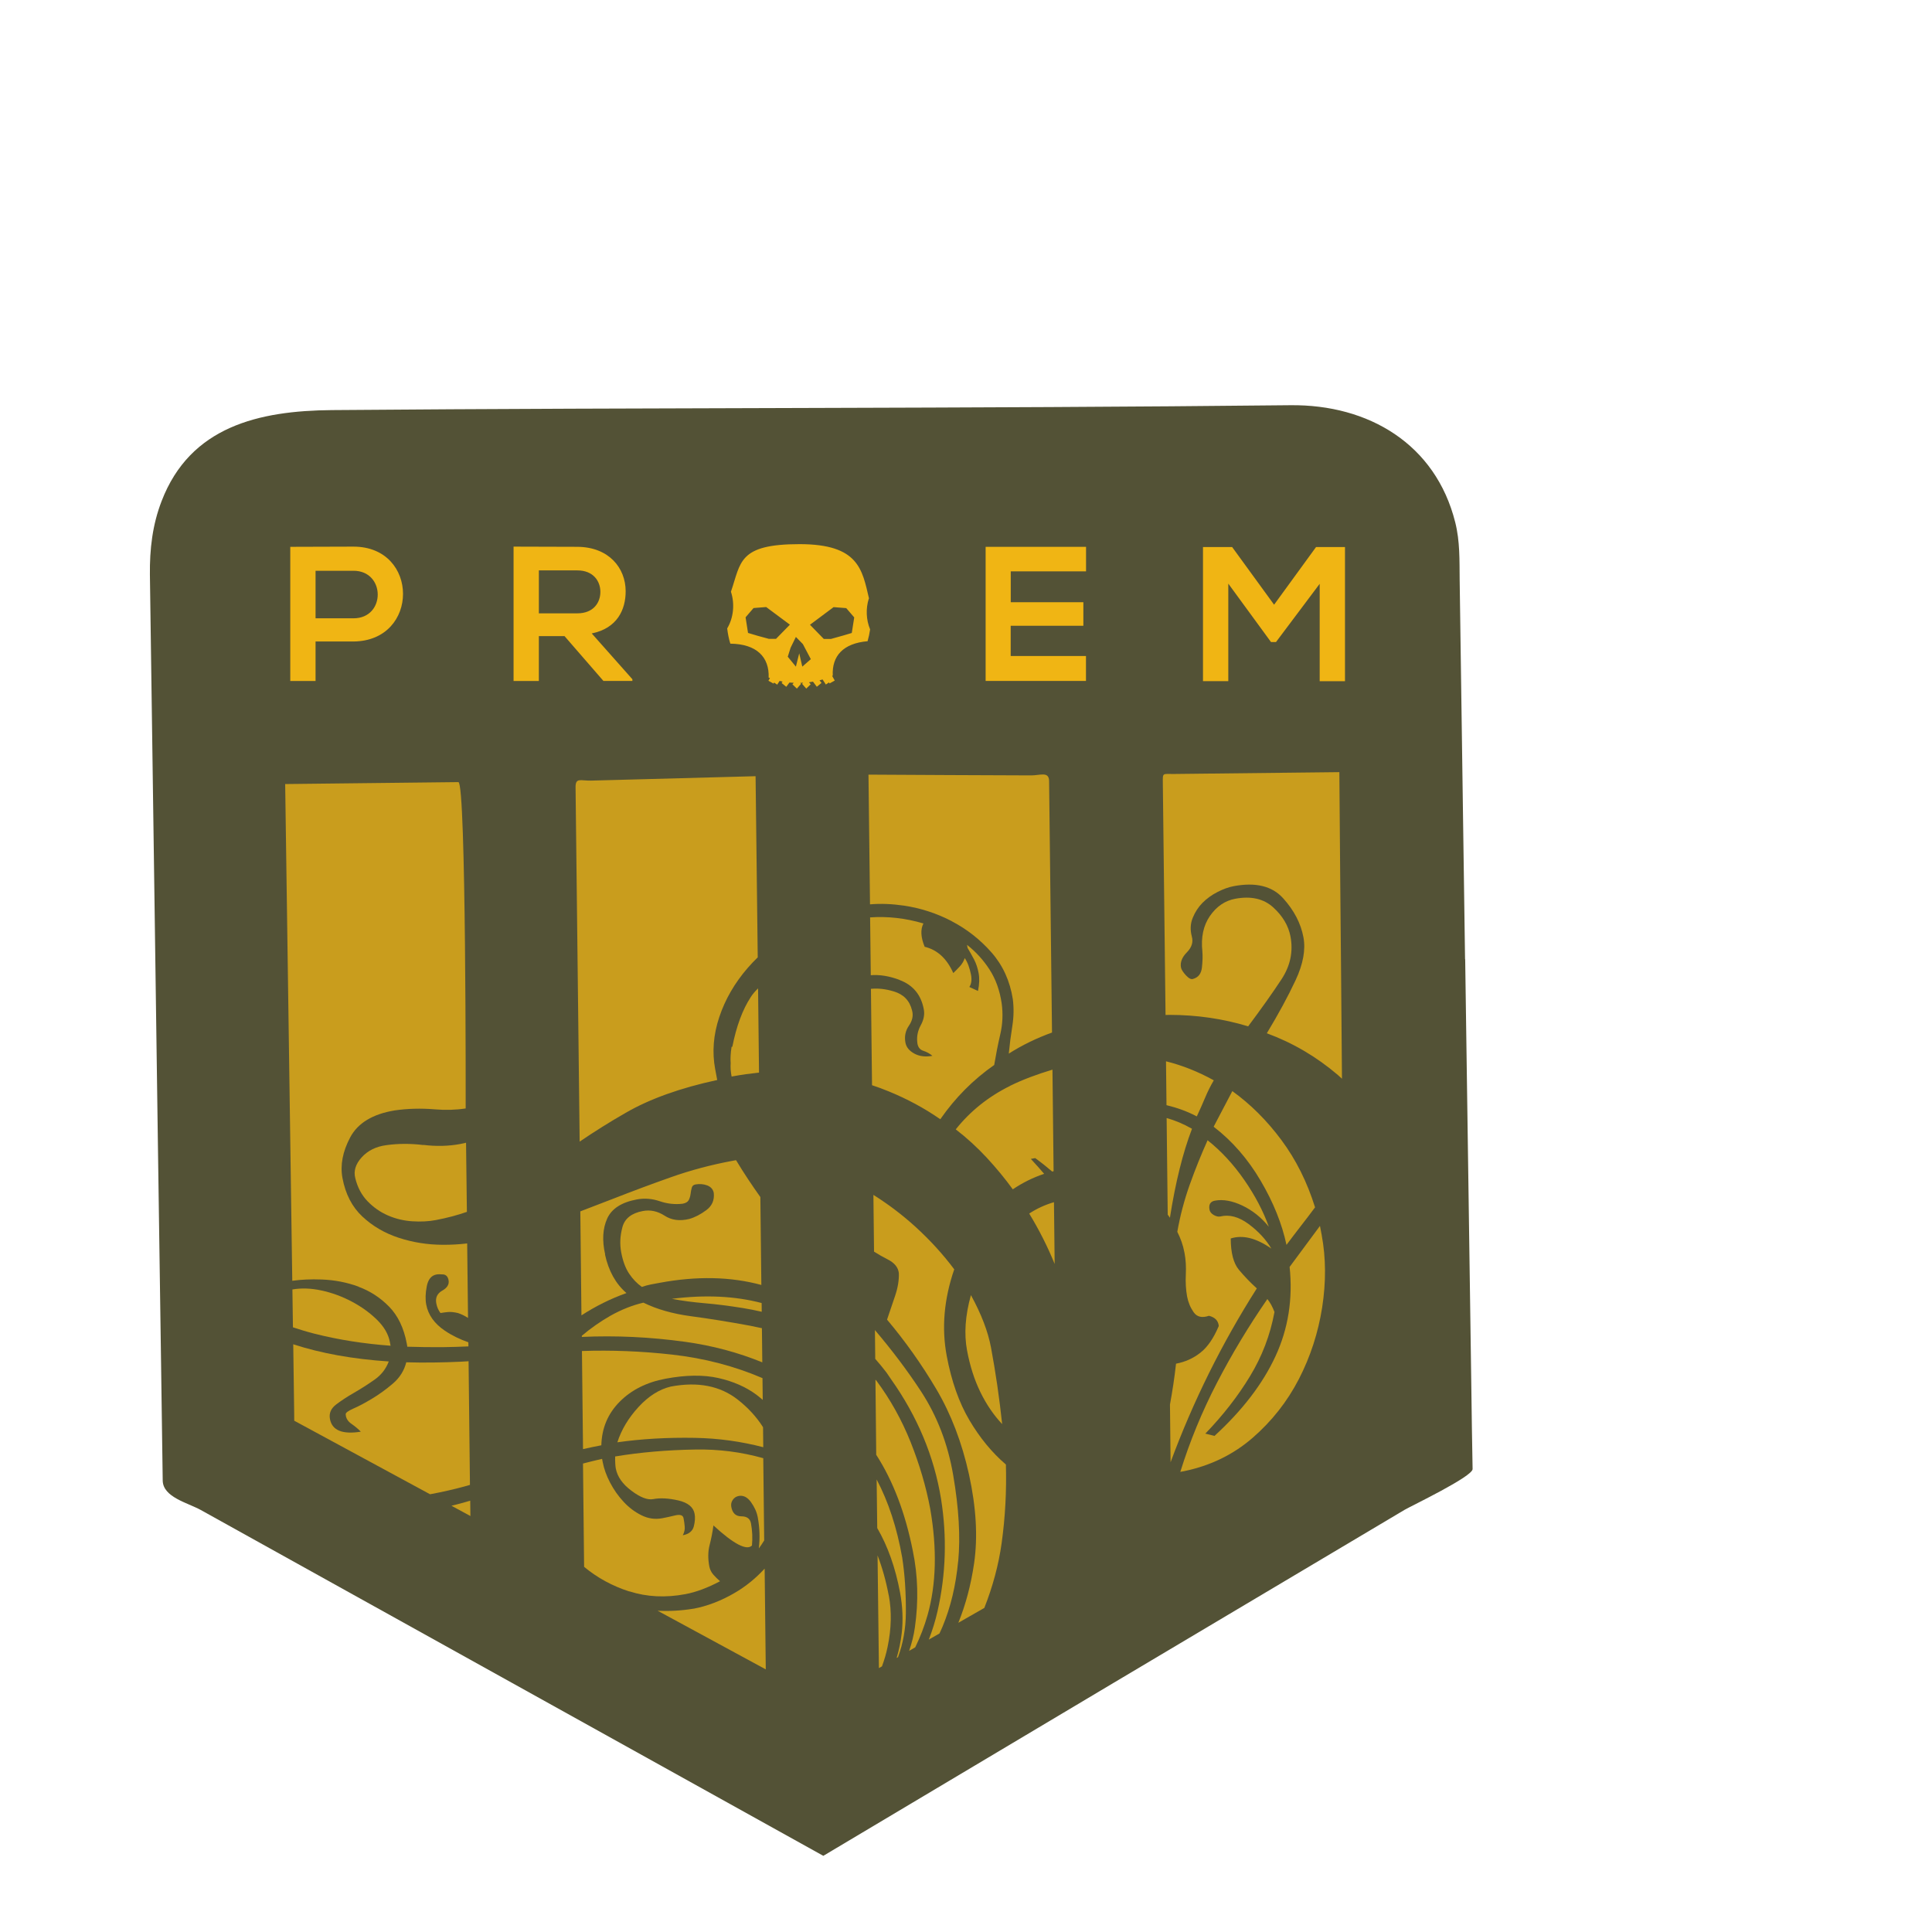
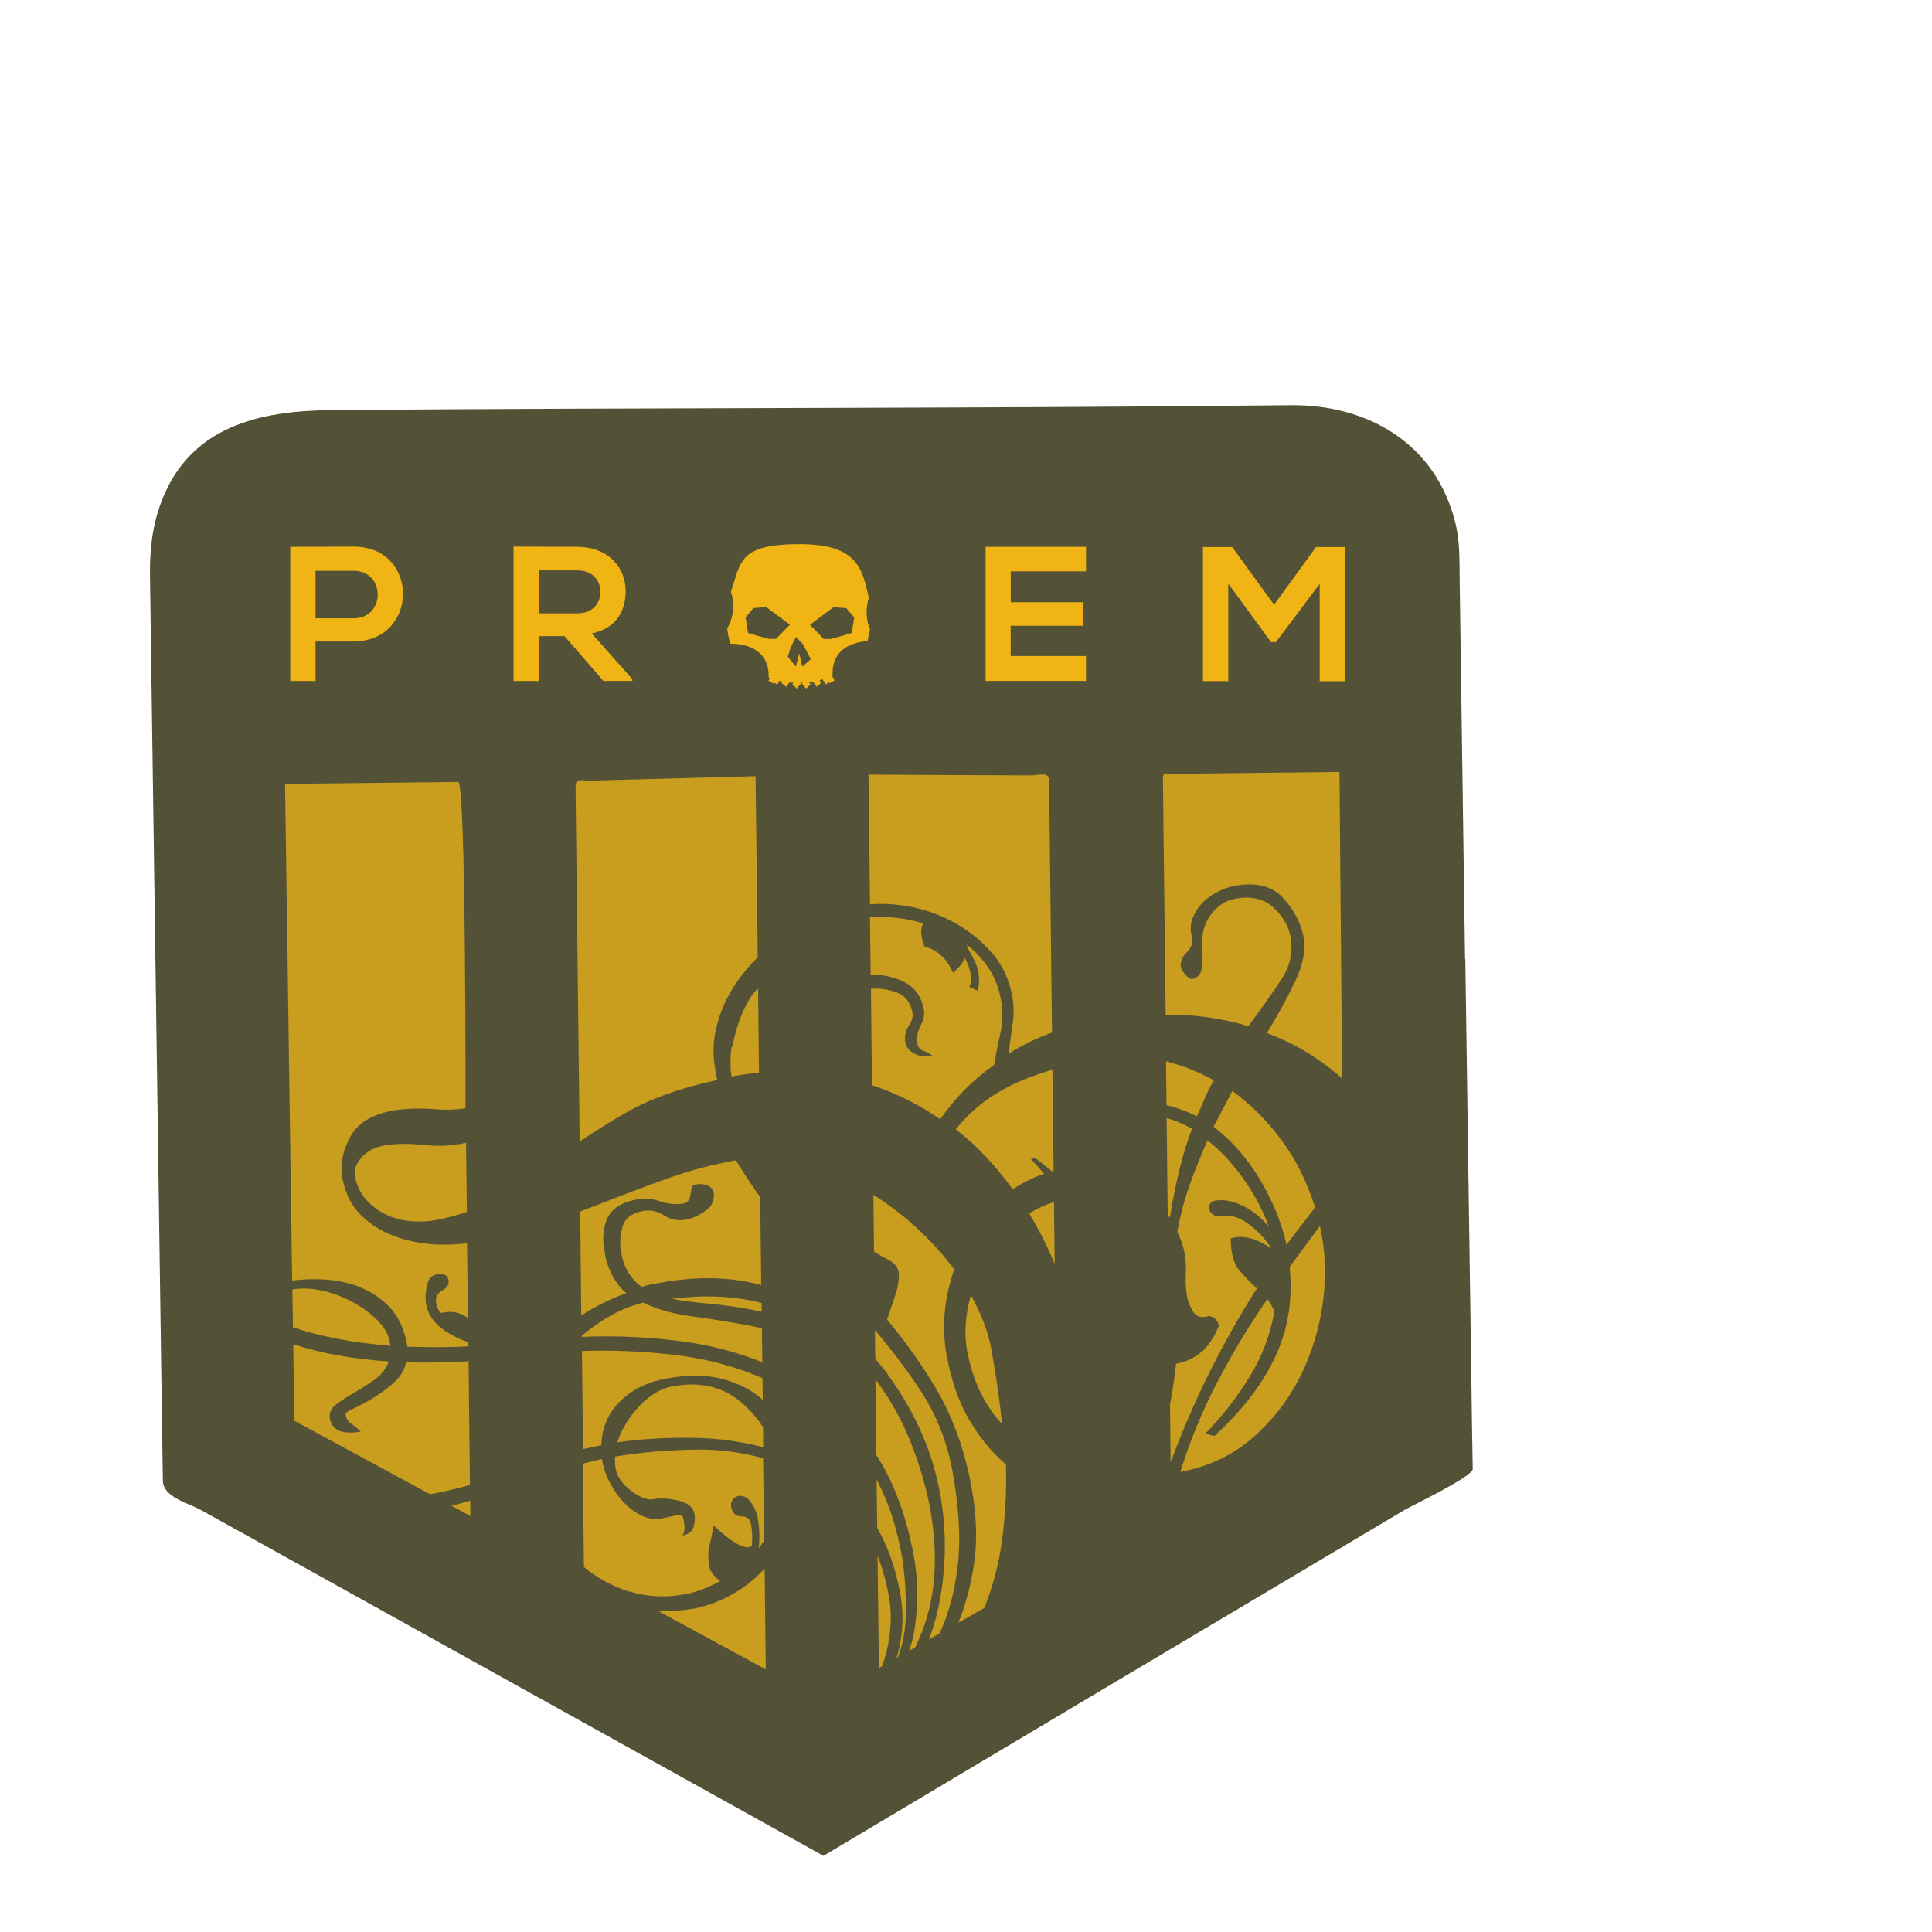
<svg xmlns="http://www.w3.org/2000/svg" viewBox="0 0 252 252">
-   <path fill="#535236" d="M191.094 125.107c-.23-16.496-.478-32.99-.703-49.485-.03-2.558.05-4.992-.58-7.5-2.56-10.2-11.3-15.384-21.51-15.268-41.67.45-83.36.292-125.03.636-9.474.087-18.444 2.116-22.19 11.866-1.203 3.115-1.565 6.284-1.528 9.597l.628 44.583c.265 19.47.547 38.94.83 58.416.08 5.05.135 10.102.213 15.175.044 2.155 3.22 2.878 4.95 3.82 27.063 15.04 54.15 30.077 81.215 45.118 25.26-15.064 50.52-30.108 75.816-45.13.834-.494 8.883-4.337 8.873-5.32-.064-3.604-.127-7.23-.167-10.837-.274-18.573-.526-37.122-.8-55.67z" />
+   <path fill="#535236" d="M191.094 125.107c-.23-16.496-.478-32.99-.703-49.485-.03-2.558.05-4.992-.58-7.5-2.56-10.2-11.3-15.384-21.51-15.268-41.67.45-83.36.292-125.03.636-9.47.087-18.44 2.116-22.19 11.866-1.2 3.115-1.56 6.284-1.52 9.597l.63 44.583c.27 19.47.55 38.94.83 58.416.08 5.05.14 10.102.22 15.175.045 2.155 3.22 2.878 4.95 3.82 27.064 15.04 54.15 30.077 81.216 45.118 25.26-15.064 50.52-30.108 75.816-45.13.834-.494 8.883-4.337 8.873-5.32-.064-3.604-.127-7.23-.167-10.837-.272-18.573-.524-37.122-.8-55.67z" />
  <g fill="#F0B514">
-     <path opacity=".75" d="M55.227 149.353c-1.688-.208-3.303-.2-4.844.016-1.342.18-2.41.71-3.208 1.59-.8.88-1.075 1.79-.832 2.72.292 1.2.824 2.2 1.593 3 .77.8 1.657 1.42 2.667 1.86s2.072.69 3.186.76c1.11.07 2.13.02 3.06-.16 1.44-.27 2.78-.63 4.05-1.068l-.11-9.02c-.25.057-.49.117-.757.167-1.53.283-3.137.323-4.826.115zm-4.28 26.192l-.095-.506c-.19-1.02-.748-1.98-1.673-2.89-.93-.91-2.02-1.7-3.28-2.37-1.26-.67-2.59-1.16-3.99-1.46-1.35-.29-2.61-.33-3.77-.13l.07 4.94c.92.305 1.86.59 2.84.84 3.1.782 6.393 1.3 9.88 1.56zm7.938 20.858l2.473 1.34-.023-2.005-.06.02c-.787.237-1.585.45-2.39.645zm-5.89-18.73c-.275 1.1-.857 2.03-1.747 2.79-.89.76-1.797 1.42-2.725 1.974-.927.558-1.738.99-2.44 1.293-.698.308-1.03.56-.99.762.022.484.27.893.744 1.223.474.33.883.672 1.223 1.027-2.403.38-3.745-.17-4.022-1.655-.138-.742.124-1.365.784-1.874.663-.508 1.443-1.02 2.342-1.538.9-.518 1.79-1.084 2.672-1.704.88-.61 1.505-1.41 1.873-2.39-4.69-.31-8.84-1.06-12.46-2.24l.12 8.79.01 1.18 17.71 9.59c.04 0 .08-.01.12-.02 1.59-.29 3.16-.66 4.69-1.08l.4-.12-.18-16.13-.988.06c-2.49.118-4.87.144-7.15.08z" />
-     <path opacity=".75" d="M46.774 167.843c1.51.556 2.844 1.425 3.993 2.604 1.15 1.183 1.913 2.783 2.292 4.807l.07.404c1.59.052 3.17.07 4.75.055 1.06-.01 2.13-.047 3.22-.094l-.01-.54c-1.09-.38-2.11-.87-3.05-1.5-1.38-.93-2.19-2.07-2.445-3.42-.127-.68-.104-1.47.07-2.37.175-.91.594-1.42 1.26-1.55.2-.04.49-.04.874-.01.386.032.62.285.71.757.1.54-.174.995-.83 1.36-.65.37-.91.92-.77 1.66.09.477.27.895.546 1.26.33-.06.668-.104 1.008-.134.34-.026.76.016 1.262.132.464.15.903.37 1.323.64l-.11-9.717c-1.03.12-2.094.184-3.19.177-1.998-.01-3.91-.315-5.74-.915-1.834-.6-3.416-1.525-4.75-2.778-1.334-1.25-2.196-2.923-2.587-5.014-.313-1.686.025-3.46 1.017-5.32.998-1.86 2.928-3.027 5.797-3.5 1.67-.243 3.416-.29 5.233-.14 1.39.12 2.73.08 4.024-.115 0 0 .074-42.578-.953-42.568l-22.592.253c.313 21.927.617 42.862.926 64.79 1.2-.16 2.474-.22 3.823-.166 1.7.064 3.305.374 4.817.93zm52.656 9.845l-.05-4.447c-.53-.11-1.063-.23-1.59-.33-2.71-.5-5.26-.91-7.657-1.23-2.398-.32-4.468-.91-6.21-1.77-1.45.34-2.873.91-4.272 1.69-1.32.75-2.58 1.63-3.76 2.63v.15c4.44-.2 8.93.01 13.48.64 3.55.49 6.9 1.39 10.07 2.68zm-18.604 5.148c1.532-1.544 3.527-2.545 5.986-3.004 2.657-.498 4.956-.525 6.894-.087 1.94.44 3.585 1.162 4.942 2.165.295.218.57.45.84.687l-.033-2.842c-3.66-1.57-7.588-2.595-11.787-3.068-4.027-.453-7.942-.597-11.762-.47.046 4.267.09 8.53.14 12.798.793-.18 1.59-.35 2.39-.498.058-2.244.855-4.138 2.39-5.68zm6.822-13.423c1.284.25 2.694.438 4.23.57 1.537.13 3.21.343 5.018.632.793.128 1.616.293 2.46.484l-.012-1.14c-3.463-.91-7.358-1.1-11.696-.55zm2.815 40.413c-1.61.265-3.17.347-4.686.27 4.703 2.548 9.405 5.092 14.107 7.65l-.148-13.145c-1.157 1.26-2.46 2.33-3.932 3.18-1.767 1.03-3.547 1.71-5.34 2.05z" />
-     <path opacity=".75" d="M78.932 163.61c-.408-1.81-.32-3.36.263-4.66.583-1.293 1.87-2.128 3.864-2.5.99-.186 1.99-.11 2.98.227.99.34 1.99.45 3 .33.4-.074.66-.228.79-.462.12-.232.21-.51.25-.833.04-.322.09-.594.16-.814.06-.222.22-.356.49-.407.53-.09 1.04-.05 1.52.13.48.19.76.51.85.98.1.94-.22 1.69-.98 2.25-.758.56-1.496.94-2.21 1.14-1.25.31-2.328.16-3.23-.43-.9-.58-1.85-.79-2.845-.6-1.46.276-2.345.975-2.65 2.1-.305 1.124-.358 2.216-.16 3.28.215 1.146.56 2.077 1.037 2.79.48.712 1.033 1.29 1.666 1.73.39-.14.78-.25 1.18-.326l1.1-.204c4.87-.91 9.3-.814 13.3.273l-.13-11.467c-1.095-1.54-2.16-3.13-3.17-4.81l-.5.09c-2.79.52-5.44 1.23-7.958 2.12-2.514.887-5.054 1.834-7.615 2.837-1.39.544-2.808 1.088-4.24 1.63.044 4.52.098 9.044.146 13.566 1.84-1.19 3.795-2.17 5.873-2.91-1.4-1.207-2.33-2.88-2.8-5.03zm8.588 17.24c-1.518.355-2.93 1.247-4.244 2.68-1.314 1.434-2.23 2.965-2.75 4.597 3.147-.448 6.514-.642 10.1-.58 3.094.053 6.066.475 8.93 1.22l-.028-2.61c-.842-1.326-1.93-2.524-3.283-3.585-2.297-1.807-5.207-2.38-8.726-1.72zm10.403-50.79c-1.07 1.632-1.87 3.788-2.4 6.47l-.1.02c-.126.79-.168 1.496-.12 2.115-.017.283-.016.563 0 .837.018.276.06.583.123.92l.2-.037c1.137-.214 2.26-.362 3.377-.48l-.124-10.982c-.36.34-.69.718-.96 1.137zM82.1 207.57c2.266.727 4.697.85 7.287.365 1.396-.262 2.906-.822 4.532-1.687-.33-.287-.63-.58-.89-.88s-.43-.655-.51-1.06c-.19-1.012-.18-1.938.04-2.783.22-.842.38-1.694.5-2.554 2.65 2.44 4.33 3.31 5.023 2.62.045-.49.056-.98.036-1.47-.023-.48-.078-.96-.166-1.43-.112-.6-.53-.91-1.253-.91-.722 0-1.16-.41-1.31-1.22-.064-.34-.003-.642.186-.922.19-.28.45-.45.78-.513.6-.11 1.13.155 1.597.8.463.648.76 1.31.885 1.98.25 1.35.3 2.7.14 4.06.25-.33.48-.68.7-1.037l-.12-10.73c-2.85-.804-5.81-1.187-8.87-1.13-3.7.06-7.187.363-10.45.905-.01.7.02 1.216.08 1.55.202 1.08.88 2.055 2.042 2.92 1.154.867 2.1 1.23 2.83 1.093.93-.178 2.02-.117 3.28.17 1.255.29 1.97.87 2.13 1.744.09.473.055 1.02-.103 1.643-.16.62-.638 1.006-1.436 1.156.206-.387.288-.77.25-1.147-.032-.373-.082-.73-.15-1.07-.07-.403-.44-.526-1.1-.37-.654.16-1.22.28-1.68.367-.93.176-1.83.05-2.7-.382-.877-.43-1.65-1.016-2.34-1.76-.69-.743-1.28-1.576-1.76-2.498-.48-.923-.806-1.82-.97-2.7l-.077-.404c-.84.19-1.67.394-2.49.61.05 4.49.094 8.983.144 13.474 1.724 1.43 3.68 2.5 5.89 3.21zm11.452-66.694l-.266-1.416c-.416-2.226-.238-4.492.534-6.802.77-2.307 2.005-4.44 3.702-6.4.415-.477.853-.937 1.313-1.385l-.28-23.63c-7.167.185-14.334.39-21.48.576-1.34.03-2.018-.44-2.002.88l.534 46.21c1.867-1.27 3.862-2.53 6.01-3.76 3.13-1.81 7.11-3.24 11.935-4.28zm58.762 17.56c.095.133.194.26.285.4.72-4.6 1.68-8.47 2.88-11.605-1.12-.64-2.23-1.1-3.31-1.4l.14 12.4v.21zm13.932 12.716c-.272-.716-.585-1.286-.938-1.71-2.435 3.527-4.627 7.166-6.57 10.915-1.946 3.75-3.54 7.625-4.786 11.627l.497-.093c3.44-.71 6.41-2.16 8.93-4.34 2.51-2.18 4.52-4.73 6.04-7.67 1.51-2.93 2.52-6.05 3.04-9.36.51-3.3.49-6.44-.06-9.41l-.23-1.21-1.98 2.676-1.978 2.673c.435 4.18-.18 8.063-1.845 11.653-1.66 3.593-4.316 7.054-7.955 10.39l-1.19-.3c2.305-2.39 4.245-4.88 5.82-7.48 1.58-2.6 2.64-5.38 3.187-8.344zm-7.924-24.172c2.41 1.855 4.447 4.196 6.11 7.025 1.664 2.83 2.785 5.622 3.37 8.374.604-.81 1.226-1.63 1.862-2.45.638-.82 1.26-1.63 1.865-2.45-1.03-3.3-2.49-6.22-4.38-8.767-1.89-2.544-4.02-4.674-6.41-6.394l-1.22 2.322-1.216 2.32zm4.463-13.084c1.76-2.353 3.214-4.405 4.365-6.157 1.15-1.75 1.544-3.61 1.178-5.57-.265-1.42-1.018-2.69-2.26-3.82-1.243-1.13-2.896-1.5-4.953-1.12-1.33.25-2.428.993-3.294 2.24-.86 1.24-1.19 2.79-.99 4.63.05.62.03 1.323-.06 2.107-.09.787-.46 1.276-1.12 1.466-.25.116-.57-.03-.96-.45-.38-.416-.6-.76-.65-1.03-.12-.67.13-1.33.77-1.975.635-.646.85-1.33.646-2.06-.23-.865-.193-1.675.113-2.43.305-.754.73-1.41 1.28-1.968.55-.553 1.2-1.024 1.95-1.41.755-.385 1.463-.64 2.127-.764 2.856-.535 5-.01 6.43 1.57 1.433 1.584 2.318 3.286 2.658 5.106.3 1.62-.04 3.48-1.02 5.58-.983 2.104-2.235 4.415-3.757 6.934 3.394 1.25 6.482 3.066 9.265 5.44.184.157.36.326.537.49-.04-4.55-.075-9.106-.115-13.657-.08-9.12-.164-17.24-.226-26.334l-21.59.24c-1.49.015-1.45-.216-1.436 1.17l.354 30.265c.18 0 .354-.013.533-.013 3.54.004 6.95.5 10.23 1.49zm-6.678 11.72c.392-.84.755-1.66 1.09-2.455.33-.79.706-1.54 1.125-2.25-2.058-1.14-4.137-1.96-6.234-2.48l.063 5.72c1.4.34 2.73.82 3.96 1.47zm7.803 22.414c-.83-.753-1.598-1.552-2.306-2.397-.71-.844-1.066-2.208-1.074-4.092 1.557-.5 3.322-.06 5.3 1.32-.707-1.19-1.697-2.26-2.975-3.21-1.276-.94-2.506-1.27-3.69-.98-.266.05-.553-.02-.862-.2-.31-.185-.49-.413-.54-.683-.127-.673.108-1.07.707-1.18 1.062-.2 2.253.016 3.574.64 1.32.63 2.472 1.548 3.454 2.76-.723-2.03-1.79-4.064-3.203-6.104-1.413-2.04-3.008-3.764-4.784-5.176-.82 1.83-1.6 3.752-2.32 5.77-.72 2.02-1.26 4.075-1.63 6.17.22.445.41.88.56 1.31.15.425.28.91.38 1.446.17.88.22 1.823.17 2.844-.05 1.02.01 1.974.17 2.85.14.74.42 1.425.85 2.04.43.62 1.09.776 2 .467.792.2 1.22.645 1.28 1.33-.668 1.59-1.464 2.75-2.393 3.48-.93.736-1.99 1.21-3.184 1.436-.195 1.825-.474 3.59-.79 5.33l.08 7.526c2.93-7.922 6.674-15.485 11.25-22.676zm-49.603 21.75c2.18 3.395 3.772 7.554 4.755 12.5.67 3.225.762 6.558.27 10-.147 1.043-.407 2.057-.75 3.047l.795-.456c.662-1.36 1.202-2.76 1.612-4.21 1.13-4.01 1.25-8.62.35-13.83-.54-2.9-1.4-5.81-2.56-8.73-1.17-2.92-2.67-5.61-4.5-8.06-.03-.02-.06-.04-.09-.07l.07 6.78.03 3.04zm3.053-61.942c1.736.652 2.783 1.924 3.135 3.81.126.676-.003 1.362-.388 2.064-.385.7-.542 1.427-.468 2.18.04.62.3 1.008.78 1.164.47.155.87.377 1.2.663-.9.16-1.69.07-2.35-.29-.67-.36-1.06-.84-1.17-1.44-.15-.8 0-1.54.46-2.21.46-.67.59-1.34.4-2-.308-1.26-1.097-2.08-2.37-2.46-1.075-.33-2.068-.43-2.99-.34l.143 12.57c.725.24 1.44.5 2.14.79 2.455 1 4.71 2.22 6.766 3.65 1.95-2.81 4.296-5.167 7.03-7.076.23-1.366.49-2.71.797-4.02.305-1.316.364-2.65.18-4.016-.25-1.697-.778-3.168-1.586-4.415-.806-1.247-1.785-2.32-2.935-3.22l.073.402c.3.5.582 1.01.85 1.516.266.51.463 1.1.59 1.775.125.675.1 1.447-.084 2.32l-1.126-.52c.27-.4.34-.938.214-1.61-.078-.407-.188-.8-.326-1.185-.14-.38-.305-.707-.49-.97-.133.397-.34.75-.627 1.066-.287.314-.576.61-.866.886-.835-1.89-2.08-3.032-3.735-3.43-.51-1.245-.56-2.26-.16-3.04-2.32-.69-4.637-.953-6.955-.792l.088 7.54c1.165-.09 2.42.11 3.76.616zm16.884 30.452c1.326 2.18 2.426 4.373 3.32 6.577l-.09-8.06c-1.158.338-2.235.83-3.23 1.483zm-2.496-16.652c-2.83 1.403-5.194 3.294-7.086 5.67 1.446 1.115 2.792 2.347 4.042 3.692 1.247 1.35 2.382 2.725 3.4 4.13 1.282-.867 2.646-1.54 4.09-2.022-.25-.294-.52-.605-.812-.93-.29-.325-.6-.663-.924-1.015l.57-.106c.375.272.755.563 1.142.868.385.308.74.602 1.07.884l.186-.04-.148-13.25c-2.1.63-3.95 1.33-5.53 2.11z" />
-     <path opacity=".75" d="M124.167 120.177c1.968 1.03 3.688 2.382 5.163 4.06 1.474 1.68 2.4 3.707 2.775 6.078.147 1.16.127 2.333-.063 3.52s-.346 2.387-.463 3.594c1.76-1.12 3.65-2.03 5.64-2.75l-.38-32.81c-.02-1.3-1.18-.72-2.38-.73-7.05-.03-14.11-.05-21.18-.1l.2 16.92c1.403-.12 2.89-.06 4.45.17 2.178.33 4.25 1 6.22 2.03zm3.706 61.397c.78 1.6 1.728 2.994 2.845 4.18-.184-1.71-.396-3.398-.638-5.062-.244-1.665-.515-3.308-.818-4.927-.39-2.09-1.266-4.37-2.62-6.838-.74 2.65-.91 5.057-.507 7.213.38 2.024.958 3.84 1.738 5.434zm-2.887 22.058c.3-3.16.083-6.907-.658-11.238-.692-4.06-2.096-7.705-4.212-10.938-1.774-2.708-3.782-5.363-5.996-7.97l.042 3.756c.512.584 1.01 1.18 1.48 1.804l.57.837c3.453 4.87 5.63 10.08 6.534 15.637.786 4.947.634 9.826-.46 14.64-.29 1.28-.674 2.51-1.14 3.7.466-.266.93-.53 1.393-.796.14-.313.29-.618.42-.938 1.04-2.5 1.72-5.33 2.02-8.494zm-9.064 4.47c-.358-1.912-.85-3.646-1.458-5.222.058 4.898.122 9.803.177 14.7.14-.077.27-.152.4-.23.3-.823.56-1.674.74-2.573.49-2.36.54-4.584.15-6.674z" />
-     <path opacity=".75" d="M117.68 203.167c-.685-3.9-1.803-7.293-3.335-10.193.027 2.114.05 4.227.077 6.34 1.367 2.347 2.365 5.14 2.976 8.408.34 1.82.413 3.587.218 5.298-.13 1.125-.356 2.2-.664 3.238l.18-.104c.667-1.815 1.01-3.73 1.025-5.748.02-2.654-.14-5.067-.477-7.24zm13.504-12.16c-1.802-1.547-3.38-3.467-4.738-5.762-1.356-2.294-2.344-5.094-2.963-8.4-.68-3.64-.352-7.4.984-11.28-1.466-1.96-3.153-3.81-5.06-5.547-1.72-1.566-3.553-2.948-5.485-4.164l.083 7.404c.543.342 1.118.678 1.76 1.002.912.457 1.403 1.063 1.476 1.818.03.902-.13 1.875-.48 2.917l-1.06 3.13c2.39 2.837 4.54 5.872 6.45 9.107 1.91 3.24 3.32 6.938 4.24 11.093.94 4.29 1.16 8.144.67 11.55-.413 2.86-1.113 5.448-2.06 7.794l3.39-1.94c1.09-2.77 1.86-5.59 2.26-8.46.466-3.37.652-6.79.553-10.27z" />
+     <path opacity=".75" d="M55.227 149.353c-1.688-.208-3.303-.2-4.844.016-1.342.18-2.41.71-3.208 1.59-.8.88-1.075 1.79-.832 2.72.292 1.2.824 2.2 1.593 3 .77.8 1.657 1.42 2.667 1.86s2.072.69 3.186.76c1.11.07 2.13.02 3.06-.16 1.44-.27 2.78-.63 4.05-1.07l-.11-9.02c-.25.05-.49.11-.76.16-1.53.28-3.14.32-4.83.11zm-4.28 26.192l-.095-.506c-.19-1.02-.748-1.98-1.673-2.89-.93-.91-2.02-1.7-3.28-2.37-1.26-.67-2.59-1.16-3.99-1.46-1.35-.29-2.61-.33-3.77-.13l.07 4.94c.92.3 1.86.59 2.84.84 3.1.78 6.39 1.3 9.88 1.56zm7.938 20.858l2.473 1.34-.023-2.005-.06.02c-.787.237-1.585.45-2.39.645zm-5.89-18.73c-.275 1.1-.857 2.03-1.747 2.79-.89.76-1.797 1.42-2.725 1.974-.927.558-1.738.99-2.44 1.293-.698.308-1.03.56-.99.762.022.484.27.893.744 1.223.474.33.883.672 1.223 1.027-2.403.38-3.745-.17-4.022-1.655-.138-.742.124-1.365.784-1.874.663-.508 1.443-1.02 2.342-1.538.9-.518 1.79-1.084 2.672-1.704.88-.61 1.505-1.41 1.873-2.39-4.69-.31-8.84-1.06-12.46-2.24l.12 8.79.01 1.18 17.71 9.59c.04 0 .08-.01.12-.02 1.59-.29 3.16-.66 4.69-1.08l.4-.12-.18-16.13-.99.06c-2.49.12-4.87.15-7.15.08z" />
+     <path opacity=".75" d="M46.774 167.843c1.51.556 2.844 1.425 3.993 2.604 1.15 1.183 1.913 2.783 2.292 4.807l.07.404c1.59.052 3.17.07 4.75.055 1.06-.01 2.13-.047 3.22-.094l-.01-.54c-1.09-.38-2.11-.87-3.05-1.5-1.38-.93-2.19-2.07-2.45-3.42-.13-.68-.11-1.47.07-2.37.17-.91.59-1.42 1.26-1.55.2-.04.49-.04.87-.01s.62.28.71.75c.1.54-.18.99-.83 1.36-.65.37-.91.92-.77 1.66.09.47.27.89.54 1.26.33-.06.67-.11 1.01-.14.34-.03.76.012 1.26.13.463.15.902.37 1.322.64l-.11-9.72c-1.03.12-2.094.183-3.19.176-1.998-.01-3.91-.316-5.74-.916-1.834-.6-3.416-1.524-4.75-2.78-1.334-1.25-2.196-2.92-2.587-5.01-.315-1.686.023-3.46 1.015-5.32.997-1.86 2.927-3.027 5.796-3.5 1.67-.243 3.417-.29 5.234-.14 1.39.12 2.73.08 4.024-.115 0 0 .075-42.58-.952-42.57l-22.592.253c.315 21.93.62 42.863.928 64.79 1.2-.16 2.475-.22 3.824-.165 1.7.063 3.305.373 4.817.93zm52.656 9.845l-.05-4.447c-.53-.11-1.063-.23-1.59-.33-2.71-.5-5.26-.91-7.657-1.23-2.398-.32-4.468-.91-6.21-1.77-1.45.34-2.873.91-4.272 1.69-1.32.75-2.58 1.63-3.76 2.63v.15c4.44-.2 8.93.01 13.48.64 3.55.49 6.9 1.39 10.07 2.68zm-18.604 5.148c1.532-1.544 3.527-2.545 5.986-3.004 2.657-.498 4.956-.525 6.894-.087 1.94.44 3.585 1.162 4.942 2.165.295.218.57.45.84.687l-.033-2.842c-3.66-1.57-7.588-2.595-11.787-3.068-4.027-.453-7.942-.597-11.762-.47.046 4.267.09 8.53.14 12.798.793-.18 1.59-.35 2.39-.498.058-2.244.855-4.138 2.39-5.68zm6.822-13.423c1.284.25 2.694.438 4.23.57 1.537.13 3.21.343 5.018.632.793.128 1.616.293 2.46.484l-.012-1.14c-3.463-.91-7.358-1.1-11.696-.55zm2.815 40.413c-1.61.265-3.17.347-4.686.27 4.703 2.548 9.405 5.092 14.107 7.65l-.148-13.145c-1.157 1.26-2.46 2.33-3.932 3.18-1.767 1.03-3.547 1.71-5.34 2.05z" />
+     <path opacity=".75" d="M78.932 163.61c-.408-1.81-.32-3.36.263-4.66.583-1.293 1.87-2.128 3.864-2.5.99-.186 1.99-.11 2.98.227.99.34 1.99.45 3 .33.4-.074.66-.228.79-.462.12-.232.21-.51.25-.833.04-.322.09-.594.16-.814.06-.222.22-.356.49-.407.53-.09 1.04-.05 1.52.13.48.19.76.51.85.98.1.94-.22 1.69-.98 2.25s-1.5.94-2.21 1.14c-1.25.31-2.33.16-3.23-.43-.9-.58-1.85-.79-2.85-.6-1.46.28-2.35.98-2.65 2.1-.31 1.13-.36 2.22-.16 3.28.21 1.15.56 2.08 1.03 2.79.48.72 1.03 1.29 1.66 1.73.39-.14.78-.25 1.18-.32l1.1-.2c4.87-.91 9.3-.81 13.3.28l-.13-11.466c-1.094-1.54-2.16-3.13-3.17-4.81l-.5.09c-2.79.52-5.44 1.23-7.957 2.12-2.517.887-5.057 1.834-7.618 2.837-1.39.54-2.81 1.086-4.24 1.63.043 4.52.1 9.04.145 13.564 1.84-1.19 3.795-2.17 5.873-2.91-1.4-1.207-2.33-2.88-2.8-5.03zm8.588 17.24c-1.518.355-2.93 1.247-4.244 2.68-1.314 1.434-2.23 2.965-2.75 4.597 3.147-.448 6.514-.642 10.1-.58 3.094.053 6.066.475 8.93 1.22l-.028-2.61c-.842-1.326-1.93-2.524-3.283-3.585-2.297-1.807-5.207-2.38-8.726-1.72zm10.403-50.79c-1.07 1.632-1.87 3.788-2.4 6.47l-.1.02c-.126.79-.168 1.496-.12 2.115-.017.283-.016.563 0 .837.018.276.06.583.123.92l.2-.037c1.137-.214 2.26-.362 3.377-.48l-.124-10.982c-.36.34-.69.718-.96 1.137zM82.1 207.57c2.266.727 4.697.85 7.287.365 1.396-.262 2.906-.822 4.532-1.687-.33-.287-.63-.58-.89-.88s-.43-.655-.51-1.06c-.19-1.012-.18-1.938.04-2.783.22-.842.38-1.694.5-2.554 2.65 2.44 4.33 3.31 5.02 2.62.04-.49.05-.98.03-1.47-.03-.48-.08-.96-.17-1.43-.11-.6-.53-.91-1.257-.91-.723 0-1.16-.41-1.31-1.22-.065-.34-.004-.64.185-.92.19-.28.45-.45.78-.51.6-.11 1.13.16 1.596.8.462.65.76 1.31.884 1.98.25 1.35.3 2.7.14 4.06.25-.33.48-.68.7-1.03l-.12-10.73c-2.85-.8-5.81-1.182-8.87-1.13-3.7.06-7.184.368-10.45.91-.01.7.02 1.216.08 1.55.205 1.08.88 2.055 2.045 2.92 1.152.867 2.1 1.23 2.83 1.093.93-.177 2.02-.116 3.28.17 1.253.29 1.97.87 2.13 1.745.09.476.053 1.02-.105 1.646-.16.62-.64 1.005-1.44 1.155.205-.386.287-.77.25-1.146-.033-.376-.083-.73-.15-1.07-.07-.406-.44-.53-1.1-.37-.655.16-1.22.28-1.68.364-.93.177-1.83.05-2.7-.38-.88-.43-1.65-1.017-2.34-1.76-.69-.744-1.28-1.577-1.76-2.5-.48-.922-.807-1.82-.97-2.7l-.08-.403c-.84.19-1.67.396-2.49.61.05 4.49.095 8.985.145 13.476 1.723 1.43 3.68 2.5 5.89 3.21zm11.452-66.694l-.266-1.416c-.416-2.226-.238-4.492.534-6.802.77-2.307 2.005-4.44 3.702-6.4.415-.477.853-.937 1.313-1.385l-.28-23.63c-7.167.185-14.334.39-21.48.576-1.34.03-2.018-.44-2.002.88l.534 46.21c1.867-1.27 3.862-2.53 6.01-3.76 3.13-1.81 7.11-3.24 11.935-4.28zm58.762 17.56c.095.133.194.26.285.4.72-4.6 1.68-8.47 2.88-11.605-1.12-.64-2.23-1.1-3.31-1.4l.14 12.4v.21zm13.932 12.716c-.272-.716-.585-1.286-.938-1.71-2.435 3.527-4.627 7.166-6.57 10.915-1.946 3.75-3.54 7.625-4.786 11.627l.497-.093c3.44-.71 6.41-2.16 8.93-4.34 2.51-2.18 4.52-4.73 6.04-7.67 1.51-2.93 2.52-6.05 3.04-9.36.51-3.3.49-6.44-.06-9.41l-.23-1.21-1.98 2.68-1.98 2.68c.43 4.18-.18 8.07-1.85 11.66-1.66 3.593-4.32 7.054-7.96 10.39l-1.19-.3c2.3-2.39 4.24-4.88 5.82-7.48 1.58-2.6 2.64-5.38 3.182-8.344zm-7.924-24.172c2.41 1.855 4.447 4.196 6.11 7.025 1.664 2.83 2.785 5.622 3.37 8.374.604-.81 1.226-1.63 1.862-2.45.638-.82 1.26-1.63 1.865-2.45-1.03-3.3-2.49-6.22-4.38-8.77-1.89-2.55-4.02-4.68-6.41-6.4l-1.22 2.32-1.22 2.32zm4.463-13.084c1.76-2.353 3.214-4.405 4.365-6.157 1.15-1.75 1.544-3.61 1.178-5.57-.265-1.42-1.018-2.69-2.26-3.82-1.243-1.13-2.896-1.5-4.953-1.12-1.33.25-2.428.99-3.294 2.24-.86 1.24-1.19 2.79-.99 4.63.05.62.03 1.32-.06 2.1s-.46 1.27-1.12 1.46c-.25.112-.57-.03-.96-.45-.38-.42-.6-.76-.65-1.03-.12-.67.13-1.33.77-1.98s.85-1.33.65-2.06c-.23-.864-.19-1.674.12-2.43.31-.753.73-1.41 1.28-1.967.55-.555 1.2-1.026 1.95-1.41.76-.387 1.47-.64 2.13-.766 2.86-.536 5-.01 6.43 1.57 1.438 1.583 2.32 3.285 2.66 5.105.3 1.62-.04 3.48-1.02 5.58-.98 2.102-2.232 4.413-3.76 6.932 3.4 1.25 6.48 3.065 9.27 5.44.184.156.36.325.537.49-.04-4.55-.073-9.107-.113-13.658-.08-9.12-.164-17.24-.226-26.336l-21.59.24c-1.49.016-1.45-.215-1.44 1.17l.354 30.266c.18 0 .355-.015.534-.015 3.54.01 6.95.5 10.23 1.49zm-6.678 11.72c.392-.84.755-1.66 1.09-2.455.33-.79.706-1.54 1.125-2.25-2.058-1.14-4.137-1.96-6.234-2.48l.063 5.72c1.4.34 2.73.82 3.96 1.47zm7.803 22.414c-.83-.753-1.598-1.552-2.306-2.397-.71-.844-1.066-2.208-1.074-4.092 1.557-.5 3.322-.06 5.3 1.32-.707-1.19-1.697-2.26-2.975-3.21-1.276-.94-2.506-1.27-3.69-.98-.266.05-.553-.02-.862-.2-.31-.18-.49-.41-.54-.68-.127-.67.108-1.07.707-1.18 1.062-.2 2.253.02 3.574.64 1.32.63 2.472 1.55 3.454 2.76-.723-2.03-1.79-4.06-3.203-6.1-1.413-2.04-3.008-3.76-4.784-5.17-.82 1.83-1.6 3.75-2.32 5.77-.72 2.02-1.26 4.08-1.63 6.17.22.45.41.88.56 1.31.15.43.28.91.38 1.45.17.88.22 1.823.17 2.844-.05 1.02.01 1.97.17 2.85.14.74.42 1.423.85 2.04.43.62 1.09.774 2 .465.8.2 1.22.644 1.28 1.33-.66 1.59-1.46 2.75-2.39 3.48-.93.735-1.99 1.21-3.18 1.435-.19 1.828-.47 3.59-.79 5.33l.08 7.53c2.93-7.924 6.68-15.487 11.25-22.68zm-49.603 21.75c2.18 3.395 3.772 7.554 4.755 12.5.67 3.225.762 6.558.27 10-.147 1.043-.407 2.057-.75 3.047l.795-.456c.662-1.36 1.202-2.76 1.612-4.21 1.13-4.01 1.25-8.62.35-13.83-.54-2.9-1.4-5.81-2.56-8.73-1.17-2.92-2.67-5.61-4.5-8.06-.03-.02-.06-.04-.09-.07l.07 6.78.03 3.04zm3.053-61.942c1.736.652 2.783 1.924 3.135 3.81.126.676-.003 1.362-.388 2.064-.385.7-.542 1.427-.468 2.18.04.62.3 1.008.78 1.164.47.155.87.377 1.2.663-.9.16-1.69.07-2.35-.29-.67-.36-1.06-.84-1.17-1.44-.15-.8 0-1.54.46-2.21.46-.67.59-1.34.4-2-.31-1.26-1.1-2.08-2.37-2.46-1.08-.33-2.07-.43-2.99-.34l.14 12.57c.72.24 1.44.5 2.14.79 2.45 1 4.71 2.22 6.76 3.65 1.95-2.81 4.29-5.17 7.03-7.08.23-1.37.49-2.71.79-4.02.304-1.32.363-2.65.18-4.02-.25-1.7-.78-3.17-1.587-4.42-.807-1.25-1.786-2.32-2.936-3.22l.072.4c.3.5.58 1.01.85 1.513.265.51.462 1.1.59 1.773.124.675.1 1.447-.085 2.32l-1.128-.52c.27-.4.34-.938.214-1.61-.08-.407-.19-.8-.325-1.185-.14-.38-.304-.71-.49-.97-.132.396-.34.75-.626 1.065-.288.314-.577.61-.867.886-.833-1.89-2.08-3.03-3.733-3.43-.51-1.244-.56-2.26-.16-3.04-2.32-.69-4.637-.952-6.955-.79l.09 7.54c1.165-.09 2.42.11 3.76.615zm16.884 30.452c1.326 2.18 2.426 4.373 3.32 6.577l-.09-8.06c-1.158.338-2.235.83-3.23 1.483zm-2.496-16.652c-2.83 1.403-5.194 3.294-7.086 5.67 1.446 1.115 2.792 2.347 4.042 3.692 1.247 1.35 2.382 2.725 3.4 4.13 1.282-.867 2.646-1.54 4.09-2.022-.25-.294-.52-.605-.812-.93-.29-.325-.6-.663-.924-1.015l.57-.106c.375.272.755.563 1.142.868.385.308.74.602 1.07.884l.186-.04-.148-13.25c-2.1.63-3.95 1.33-5.53 2.11z" />
+     <path opacity=".75" d="M124.167 120.177c1.968 1.03 3.688 2.382 5.163 4.06 1.474 1.68 2.4 3.707 2.775 6.078.147 1.16.127 2.333-.063 3.52s-.346 2.387-.463 3.594c1.76-1.12 3.65-2.03 5.64-2.75l-.38-32.81c-.02-1.3-1.18-.72-2.38-.73-7.05-.03-14.11-.05-21.18-.1l.2 16.92c1.4-.12 2.89-.06 4.45.17 2.17.33 4.25 1 6.22 2.03zm3.706 61.397c.78 1.6 1.728 2.994 2.845 4.18-.184-1.71-.396-3.398-.638-5.062-.244-1.665-.515-3.308-.818-4.927-.39-2.09-1.266-4.37-2.62-6.838-.74 2.65-.91 5.057-.507 7.213.38 2.024.958 3.84 1.738 5.434zm-2.887 22.058c.3-3.16.083-6.907-.658-11.238-.692-4.06-2.096-7.705-4.212-10.938-1.774-2.708-3.782-5.363-5.996-7.97l.042 3.756c.512.584 1.01 1.18 1.48 1.804l.57.837c3.453 4.87 5.63 10.08 6.534 15.637.786 4.947.634 9.826-.46 14.64-.29 1.28-.674 2.51-1.14 3.7.466-.266.93-.53 1.393-.796.14-.313.29-.618.42-.938 1.04-2.5 1.72-5.33 2.02-8.494zm-9.064 4.47c-.358-1.912-.85-3.646-1.458-5.222.058 4.898.122 9.803.177 14.7.14-.077.27-.152.4-.23.3-.823.56-1.674.74-2.573.49-2.36.54-4.584.15-6.674z" />
+     <path opacity=".75" d="M117.68 203.167c-.685-3.9-1.803-7.293-3.335-10.193.027 2.114.05 4.227.077 6.34 1.367 2.347 2.365 5.14 2.976 8.408.34 1.82.413 3.587.218 5.298-.13 1.125-.356 2.2-.664 3.238l.18-.104c.667-1.815 1.01-3.73 1.025-5.748.02-2.654-.14-5.067-.477-7.24zm13.504-12.16c-1.802-1.547-3.38-3.467-4.738-5.762-1.356-2.294-2.344-5.094-2.963-8.4-.68-3.64-.352-7.4.984-11.28-1.466-1.96-3.153-3.81-5.06-5.547-1.72-1.566-3.553-2.948-5.485-4.164l.083 7.404c.543.342 1.118.678 1.76 1.002.912.457 1.403 1.063 1.476 1.818.03.902-.13 1.875-.48 2.917l-1.06 3.13c2.39 2.837 4.54 5.872 6.45 9.107 1.91 3.24 3.32 6.938 4.24 11.093.94 4.29 1.16 8.144.67 11.55-.41 2.86-1.11 5.448-2.06 7.794l3.39-1.94c1.09-2.77 1.86-5.59 2.26-8.46.47-3.37.66-6.79.56-10.27z" />
  </g>
-   <path fill="#F0B514" d="M41.16 83.672v5.15h-3.298V71.325c2.724 0 5.523-.025 8.248-.025 8.598 0 8.623 12.298 0 12.373h-4.95zm0-3.024h4.95c4.224 0 4.2-6.2 0-6.2h-4.95v6.2zm41.323 8.172H78.71l-5.075-5.848h-3.35v5.85h-3.298V71.3c2.774 0 5.548.024 8.323.024 4.124.025 6.298 2.774 6.298 5.798 0 2.4-1.1 4.824-4.424 5.5l5.3 5.972v.225zM70.286 74.4V80h5.024c2.1 0 3-1.4 3-2.8s-.925-2.8-3-2.8h-5.024zm71.372 14.42H128.56V71.326h13.098v3.2h-9.822v4.023h9.473v3.07h-9.48v3.95h9.82v3.25zm30.475-12.67l-5.7 7.597h-.648l-5.573-7.623v12.722h-3.3V71.35h3.8l5.474 7.524 5.474-7.523h3.773v17.5h-3.3v-12.7zm-58.78 1.938c-.89-3.81-1.35-7.113-9.063-7.113-8.023 0-7.636 2.39-8.95 6.207.514 1.565.35 3.378-.488 4.784.08.68.207 1.35.41 1.99 3.433.04 5.097 1.746 4.997 4.426.05.02.11.038.17.058l-.2.353.67.374.07-.14.406.275.314-.488c.13.03.256.067.39.09l-.132.18.61.5.417-.558c.18.018.37.026.56.036l-.174.197.58.56.55-.63-.116-.12c.132 0 .26-.02.39-.02l-.15.14.55.63.58-.567-.225-.257c.18-.02.35-.058.522-.086l.5.67.613-.502-.258-.34c.134-.037.267-.07.4-.11l.424.66.41-.278.074.134.675-.374-.34-.61c.025-.01.06-.02.083-.033-.132-2.584 1.38-4.217 4.54-4.49.146-.503.254-1.02.33-1.54-.523-1.256-.58-2.723-.167-4.027zM98.727 82.9l-1.158-.344-.32-2.037 1.04-1.21 1.65-.13 3.09 2.3-1.81 1.85h-.93l-1.578-.43zm5.92 4.054l-.4-1.737-.436 1.737-1.06-1.295.37-1.17.69-1.41.91.93 1.04 1.97-1.1.96zm6.473-4.397l-1.16.344-1.576.44h-.932l-1.803-1.85 3.08-2.3 1.65.13 1.042 1.21-.32 2.04z" />
+   <path fill="#F0B514" d="M41.16 83.672v5.15h-3.298V71.325c2.724 0 5.523-.025 8.248-.025 8.598 0 8.623 12.298 0 12.373h-4.95zm0-3.024h4.95c4.224 0 4.2-6.2 0-6.2h-4.95v6.2zm41.323 8.172H78.71l-5.075-5.848h-3.35v5.85h-3.298V71.3c2.774 0 5.548.024 8.323.024 4.124.025 6.298 2.774 6.298 5.798 0 2.4-1.1 4.824-4.424 5.5l5.3 5.972v.225zM70.286 74.4V80h5.024c2.1 0 3-1.4 3-2.8s-.925-2.8-3-2.8h-5.024zm71.372 14.42H128.56V71.326h13.098v3.2h-9.822v4.023h9.473v3.07h-9.48v3.95h9.82v3.25zm30.475-12.67l-5.7 7.597h-.648l-5.573-7.623v12.722h-3.3V71.35h3.8l5.474 7.524 5.474-7.523h3.773v17.5h-3.3v-12.7zm-58.78 1.938c-.89-3.81-1.35-7.113-9.063-7.113-8.023 0-7.636 2.39-8.95 6.207.514 1.565.35 3.378-.488 4.784.08.68.207 1.35.41 1.99 3.433.04 5.097 1.746 4.997 4.426.05.02.11.038.17.058l-.2.353.67.374.07-.14.4.275.31-.488c.13.03.25.067.39.09l-.14.18.61.5.417-.558c.18.018.37.026.56.036l-.174.197.58.56.55-.63-.116-.12c.136 0 .26-.02.39-.02l-.15.14.55.63.58-.57-.22-.26c.18-.02.35-.06.52-.09l.5.67.613-.51-.256-.34c.133-.037.266-.07.4-.11l.423.66.41-.278.072.132.676-.376-.34-.61c.024-.01.06-.02.08-.03-.13-2.586 1.38-4.22 4.54-4.49.147-.505.255-1.02.33-1.54-.522-1.258-.58-2.725-.166-4.03zM98.727 82.9l-1.158-.344-.32-2.037 1.04-1.21 1.65-.13 3.09 2.3-1.81 1.85h-.93l-1.58-.43zm5.92 4.054l-.4-1.737-.436 1.737-1.06-1.295.37-1.17.69-1.41.91.93 1.04 1.97-1.1.96zm6.473-4.397l-1.16.344-1.576.44h-.932l-1.803-1.85 3.08-2.3 1.65.13 1.04 1.21-.32 2.04z" />
</svg>
